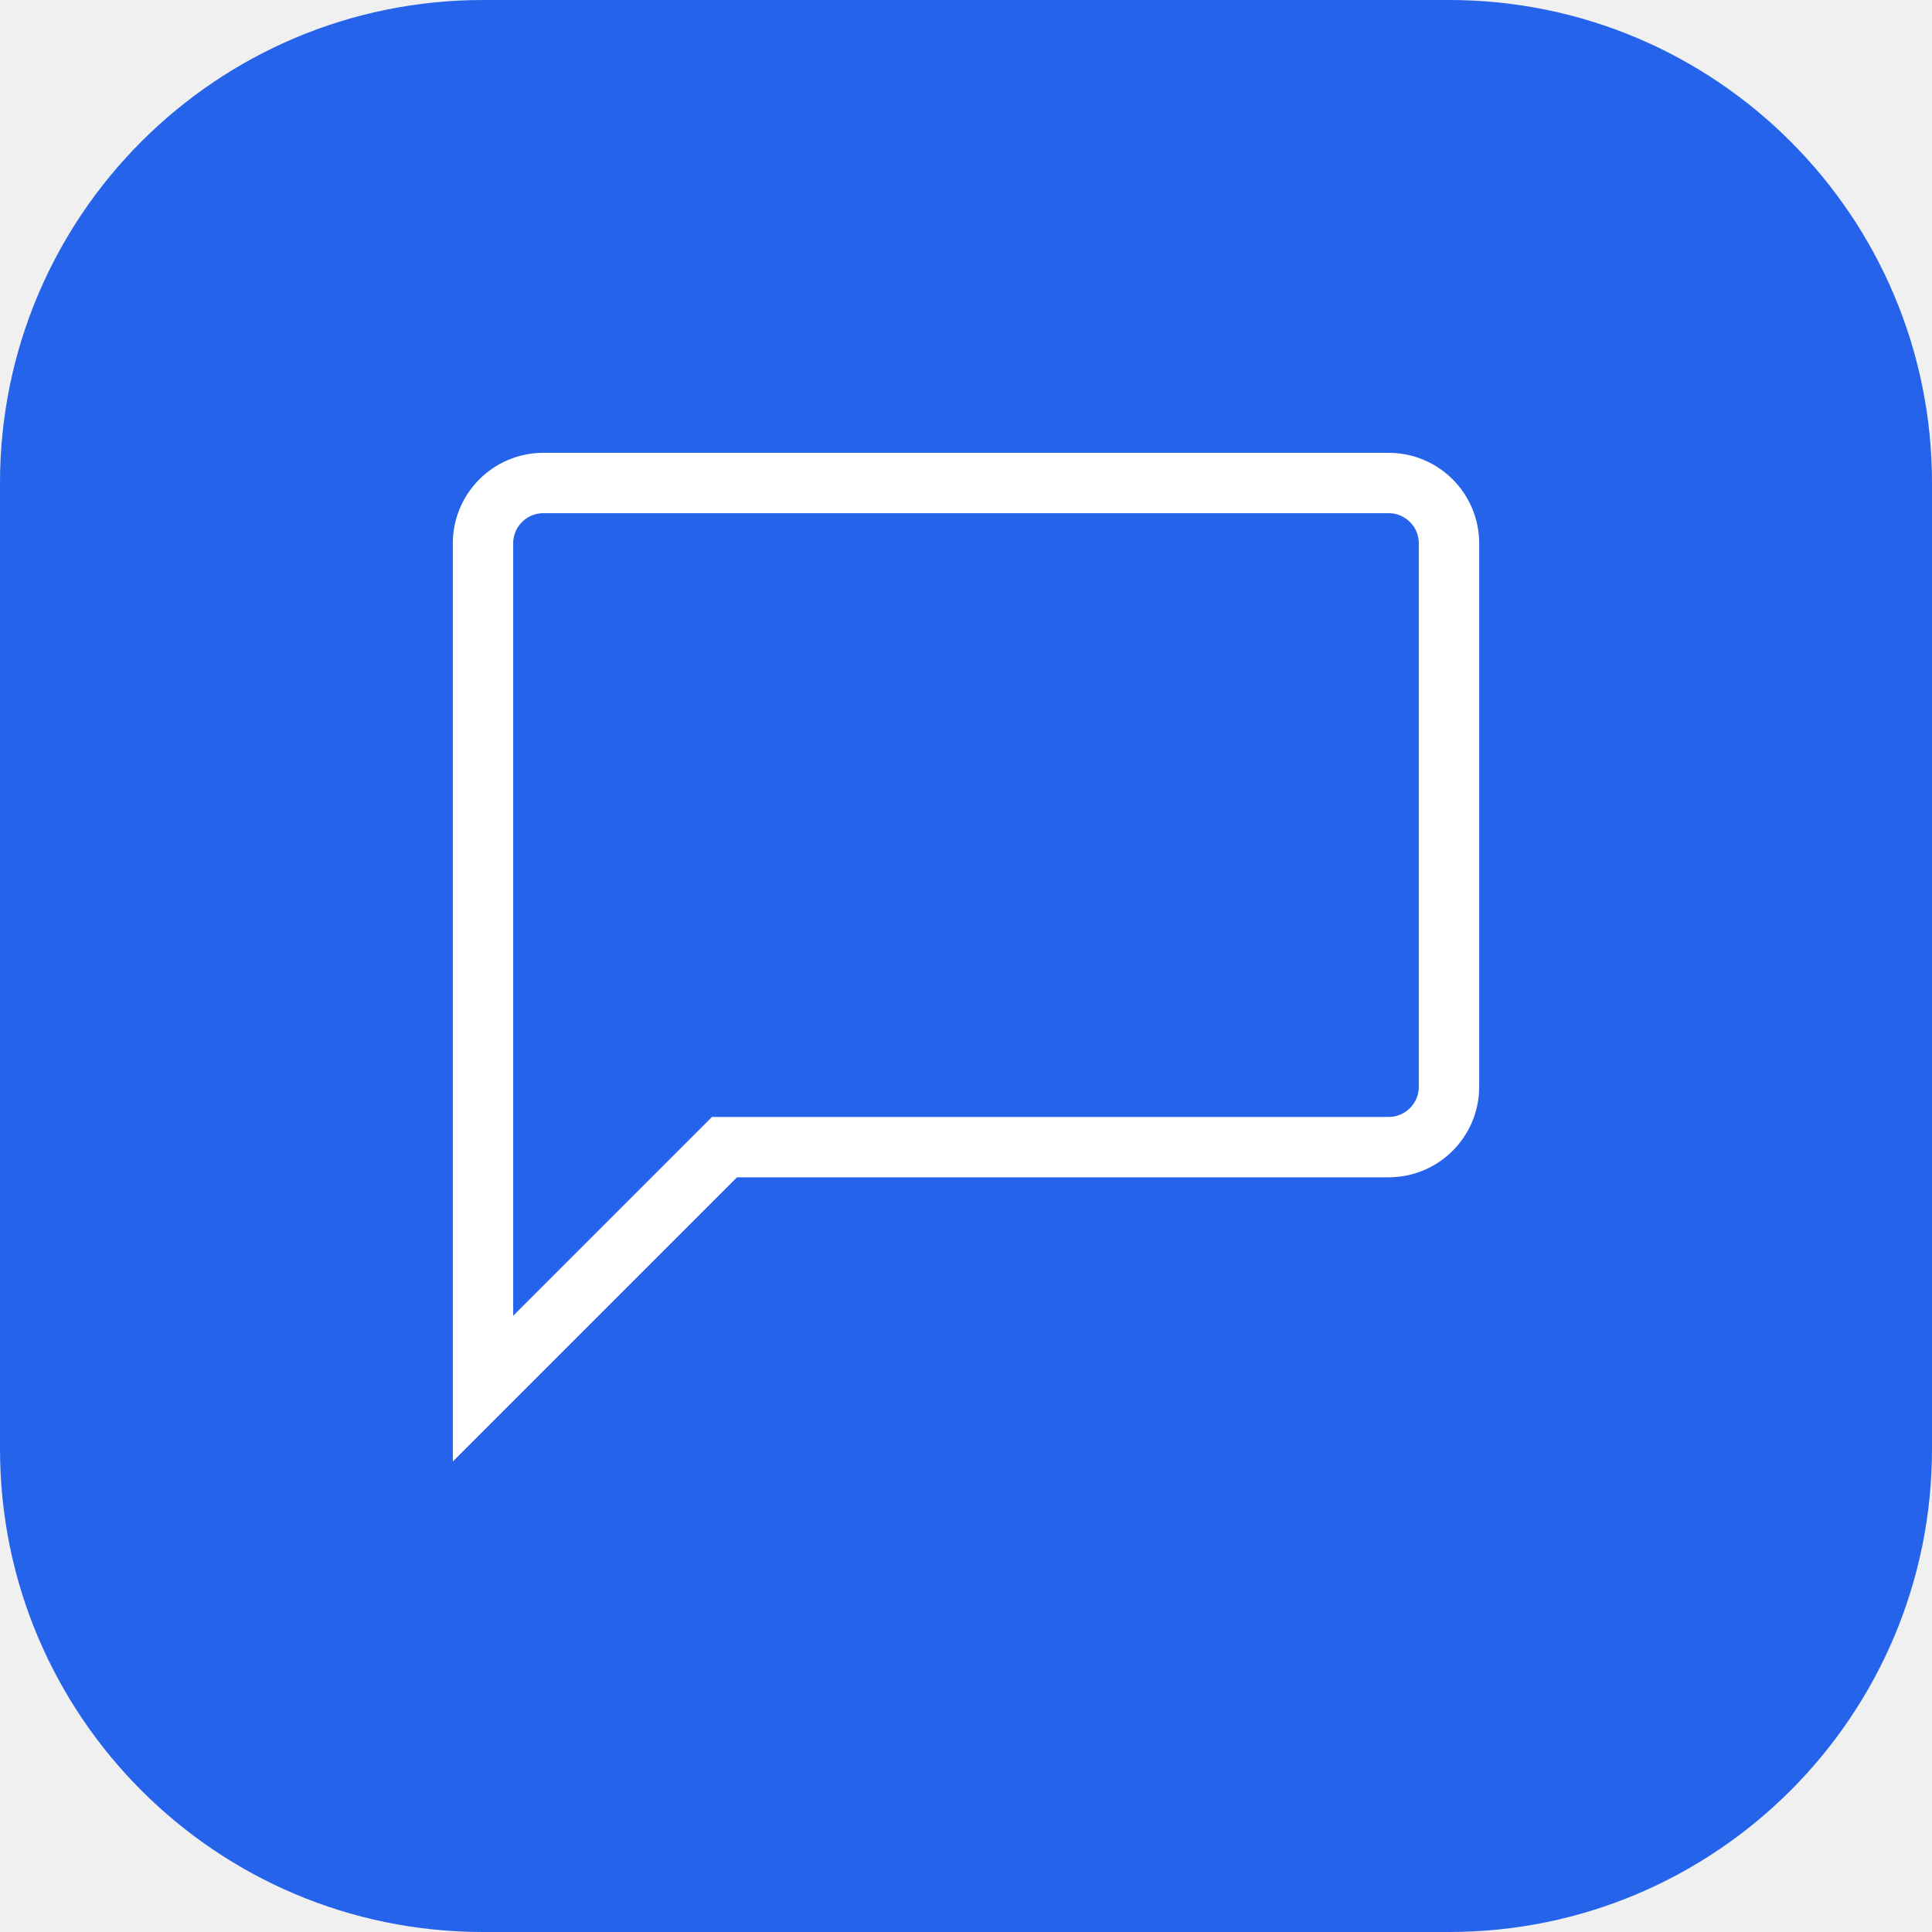
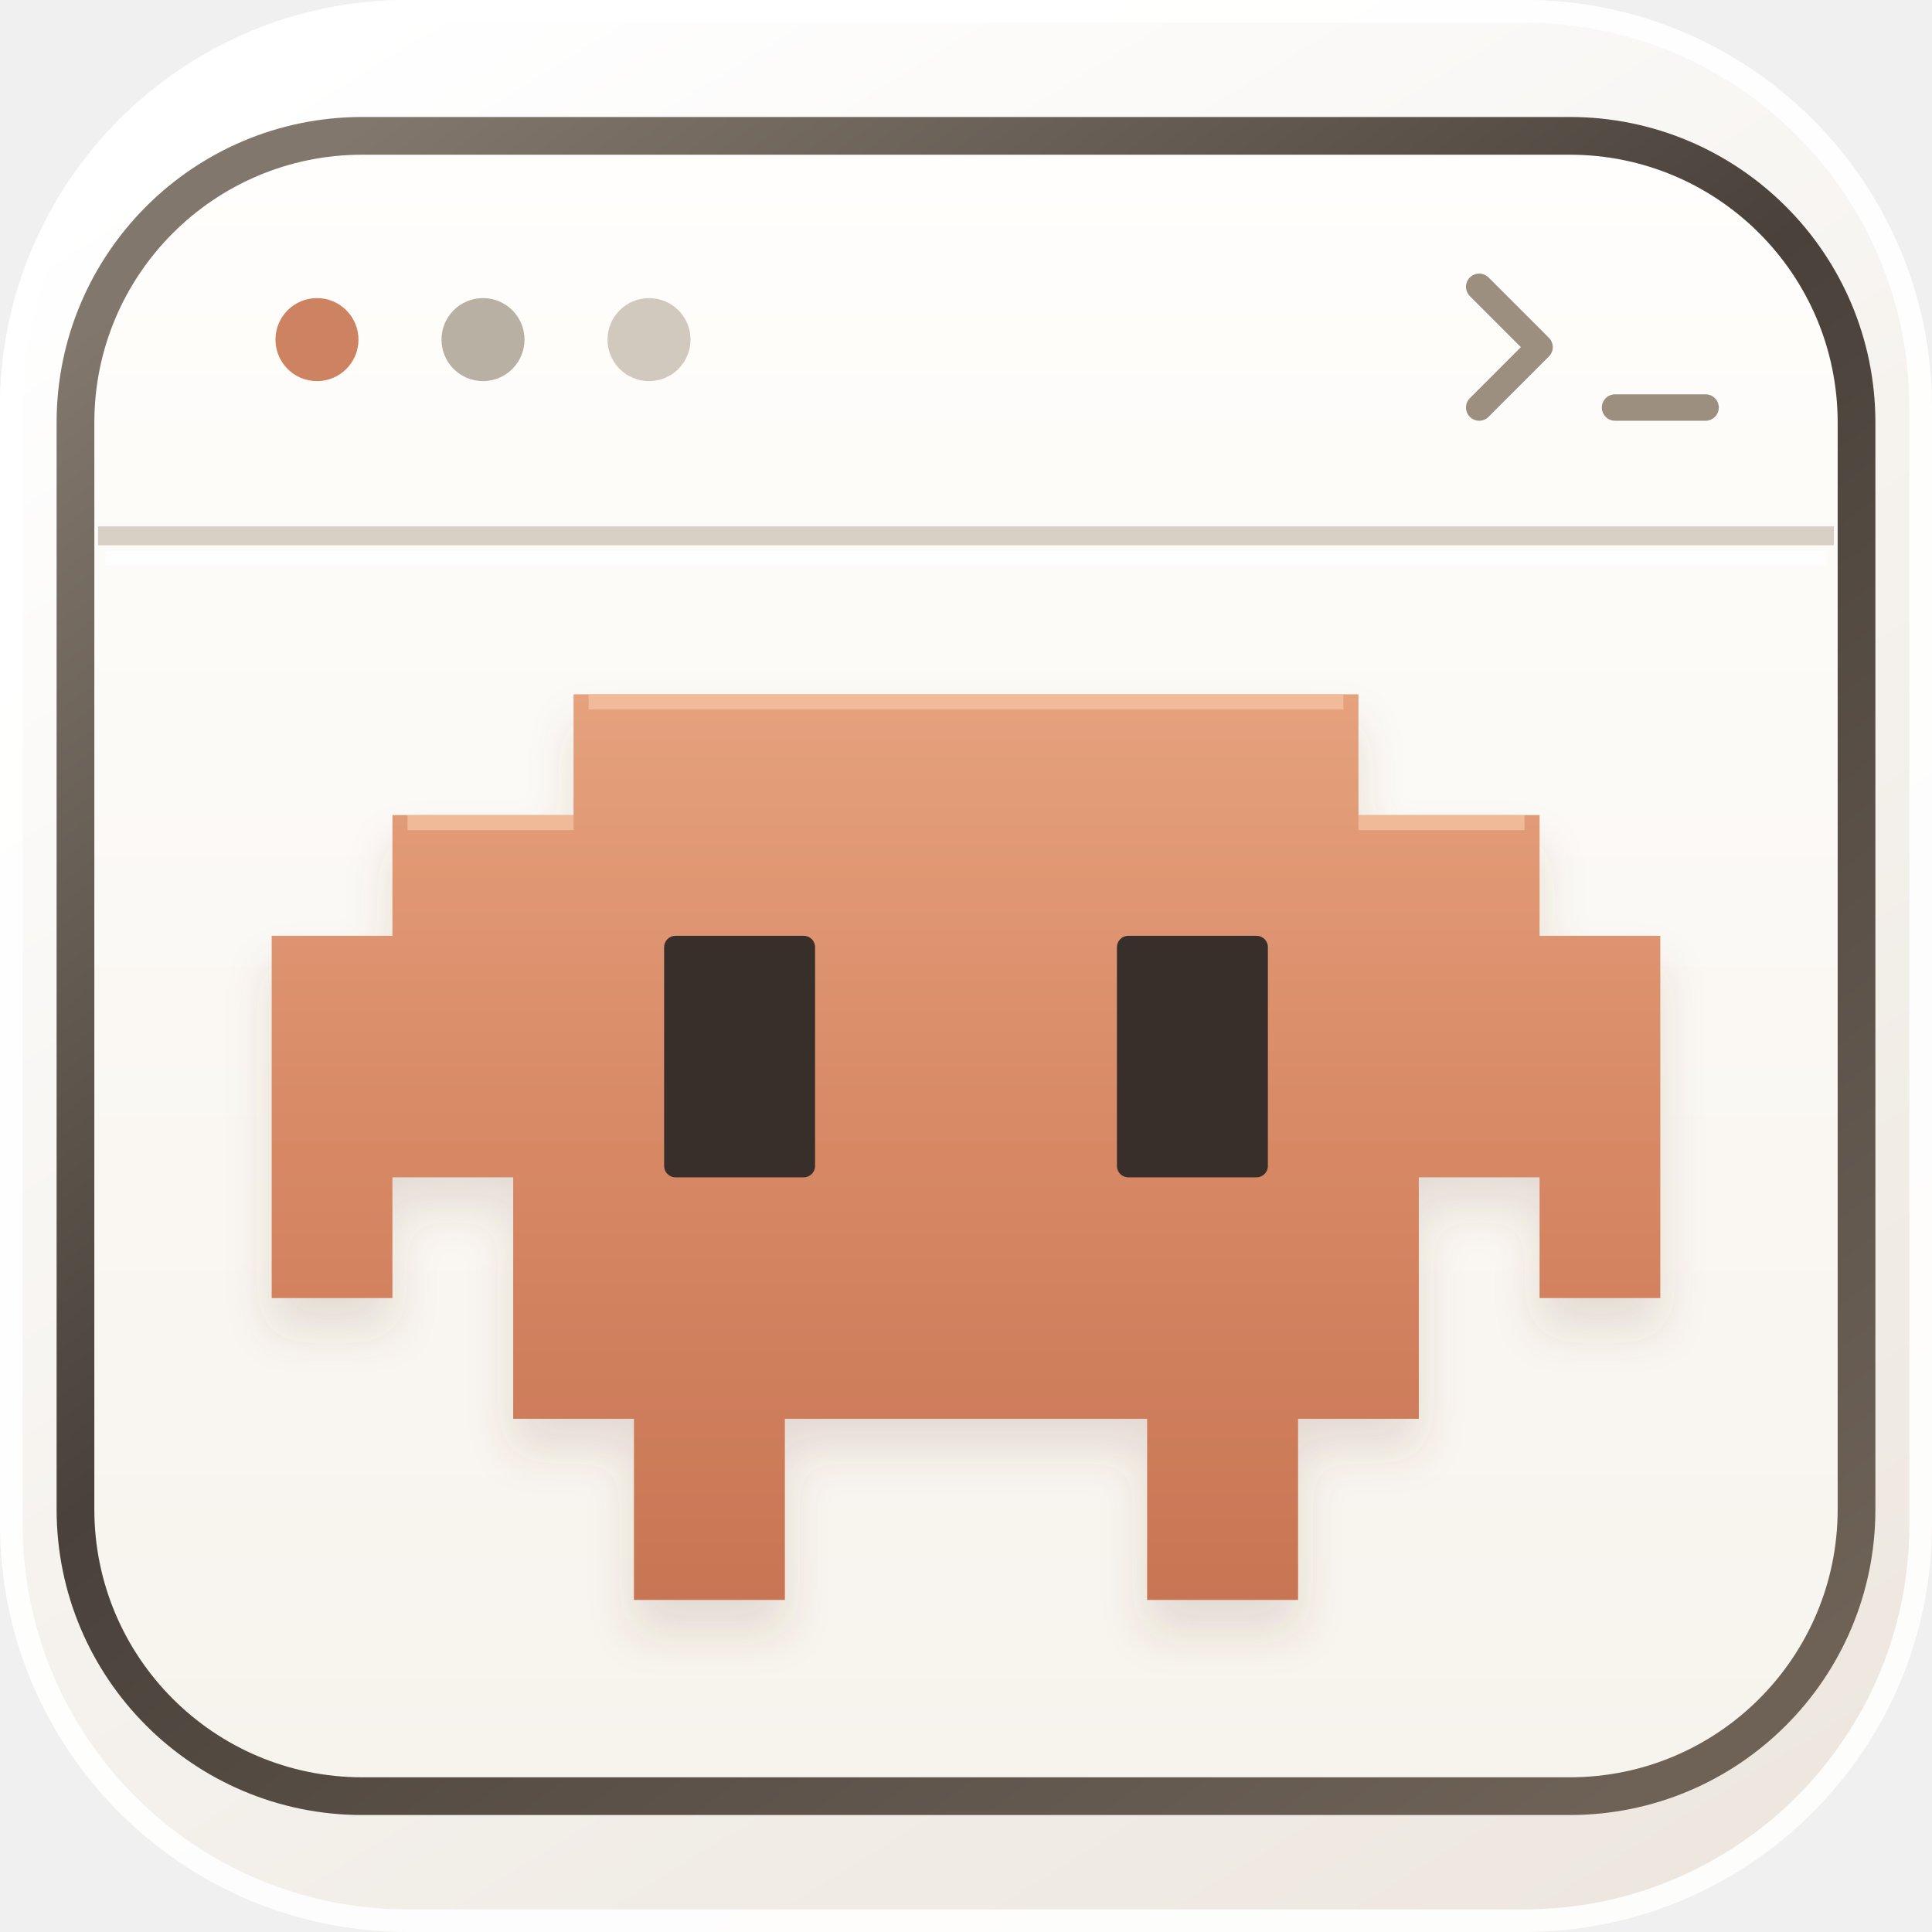
- <svg xmlns="http://www.w3.org/2000/svg" width="32" height="32" viewBox="0 0 32 32" fill="none">
-   <rect width="32" height="32" rx="8" fill="hsl(221.2 83.2% 53.3%)" />
-   <path d="M8 9C8 8.448 8.448 8 9 8H23C23.552 8 24 8.448 24 9V18C24 18.552 23.552 19 23 19H12L8 23V9Z" stroke="white" strokeWidth="2" strokeLinecap="round" strokeLinejoin="round" fill="none" />
+ <svg xmlns="http://www.w3.org/2000/svg" width="128" height="128" viewBox="0 0 128 128" fill="none">
+   <defs>
+     <linearGradient id="surface" x1="26" y1="0" x2="105" y2="128" gradientUnits="userSpaceOnUse">
+       <stop stop-color="#FFFFFF" />
+       <stop offset="1" stop-color="#EDE7DF" />
+     </linearGradient>
+     <linearGradient id="terminal" x1="64" y1="10" x2="64" y2="118" gradientUnits="userSpaceOnUse">
+       <stop stop-color="#FFFEFC" />
+       <stop offset="1" stop-color="#F7F3ED" />
+     </linearGradient>
+     <linearGradient id="rim" x1="23" y1="9" x2="106" y2="120" gradientUnits="userSpaceOnUse">
+       <stop stop-color="#81776C" />
+       <stop offset="0.45" stop-color="#49413A" />
+       <stop offset="1" stop-color="#6E6257" />
+     </linearGradient>
+     <linearGradient id="clawd" x1="64" y1="46" x2="64" y2="106" gradientUnits="userSpaceOnUse">
+       <stop stop-color="#E5A27D" />
+       <stop offset="0.48" stop-color="#D88965" />
+       <stop offset="1" stop-color="#C87554" />
+     </linearGradient>
+     <filter id="lift" x="-15%" y="-15%" width="130%" height="140%" color-interpolation-filters="sRGB">
+       <feDropShadow dx="0" dy="2" stdDeviation="1.5" flood-color="#70462E" flood-opacity="0.15" />
+     </filter>
+   </defs>
+   <rect width="128" height="128" rx="27" fill="url(#surface)" />
+   <rect x="0.75" y="0.75" width="126.5" height="126.5" rx="26.25" stroke="#FFFFFF" stroke-opacity="0.9" stroke-width="1.5" />
+   <rect x="5" y="9" width="118" height="110" rx="19" fill="url(#terminal)" stroke="url(#rim)" stroke-width="2.5" />
+   <path d="M6.5 35.5H121.5" stroke="#D8D0C5" stroke-width="1.25" />
+   <path d="M7 37H121" stroke="#FFFFFF" stroke-opacity="0.85" />
+   <circle cx="21" cy="22.5" r="2.75" fill="#CD8262" />
+   <circle cx="32" cy="22.5" r="2.75" fill="#B9B0A4" />
+   <circle cx="43" cy="22.5" r="2.75" fill="#D1C9BE" />
+   <path d="M98 19L102 23L98 27M107 27H113" stroke="#9C8F80" stroke-width="1.75" stroke-linecap="round" stroke-linejoin="round" />
+   <g filter="url(#lift)">
+     <path d="M38 46H90V54H102V62H110V86H102V78H94V94H86V106H76V94H52V106H42V94H34V78H26V86H18V62H26V54H38V46Z" fill="url(#clawd)" />
+     <path d="M39 46.5H89M27 54.5H38M90 54.5H101" stroke="#F7C7A7" stroke-opacity="0.7" />
+     <rect x="44" y="62" width="10" height="16" rx="0.75" fill="#392D29" />
+     <rect x="74" y="62" width="10" height="16" rx="0.75" fill="#392D29" />
+   </g>
</svg>
